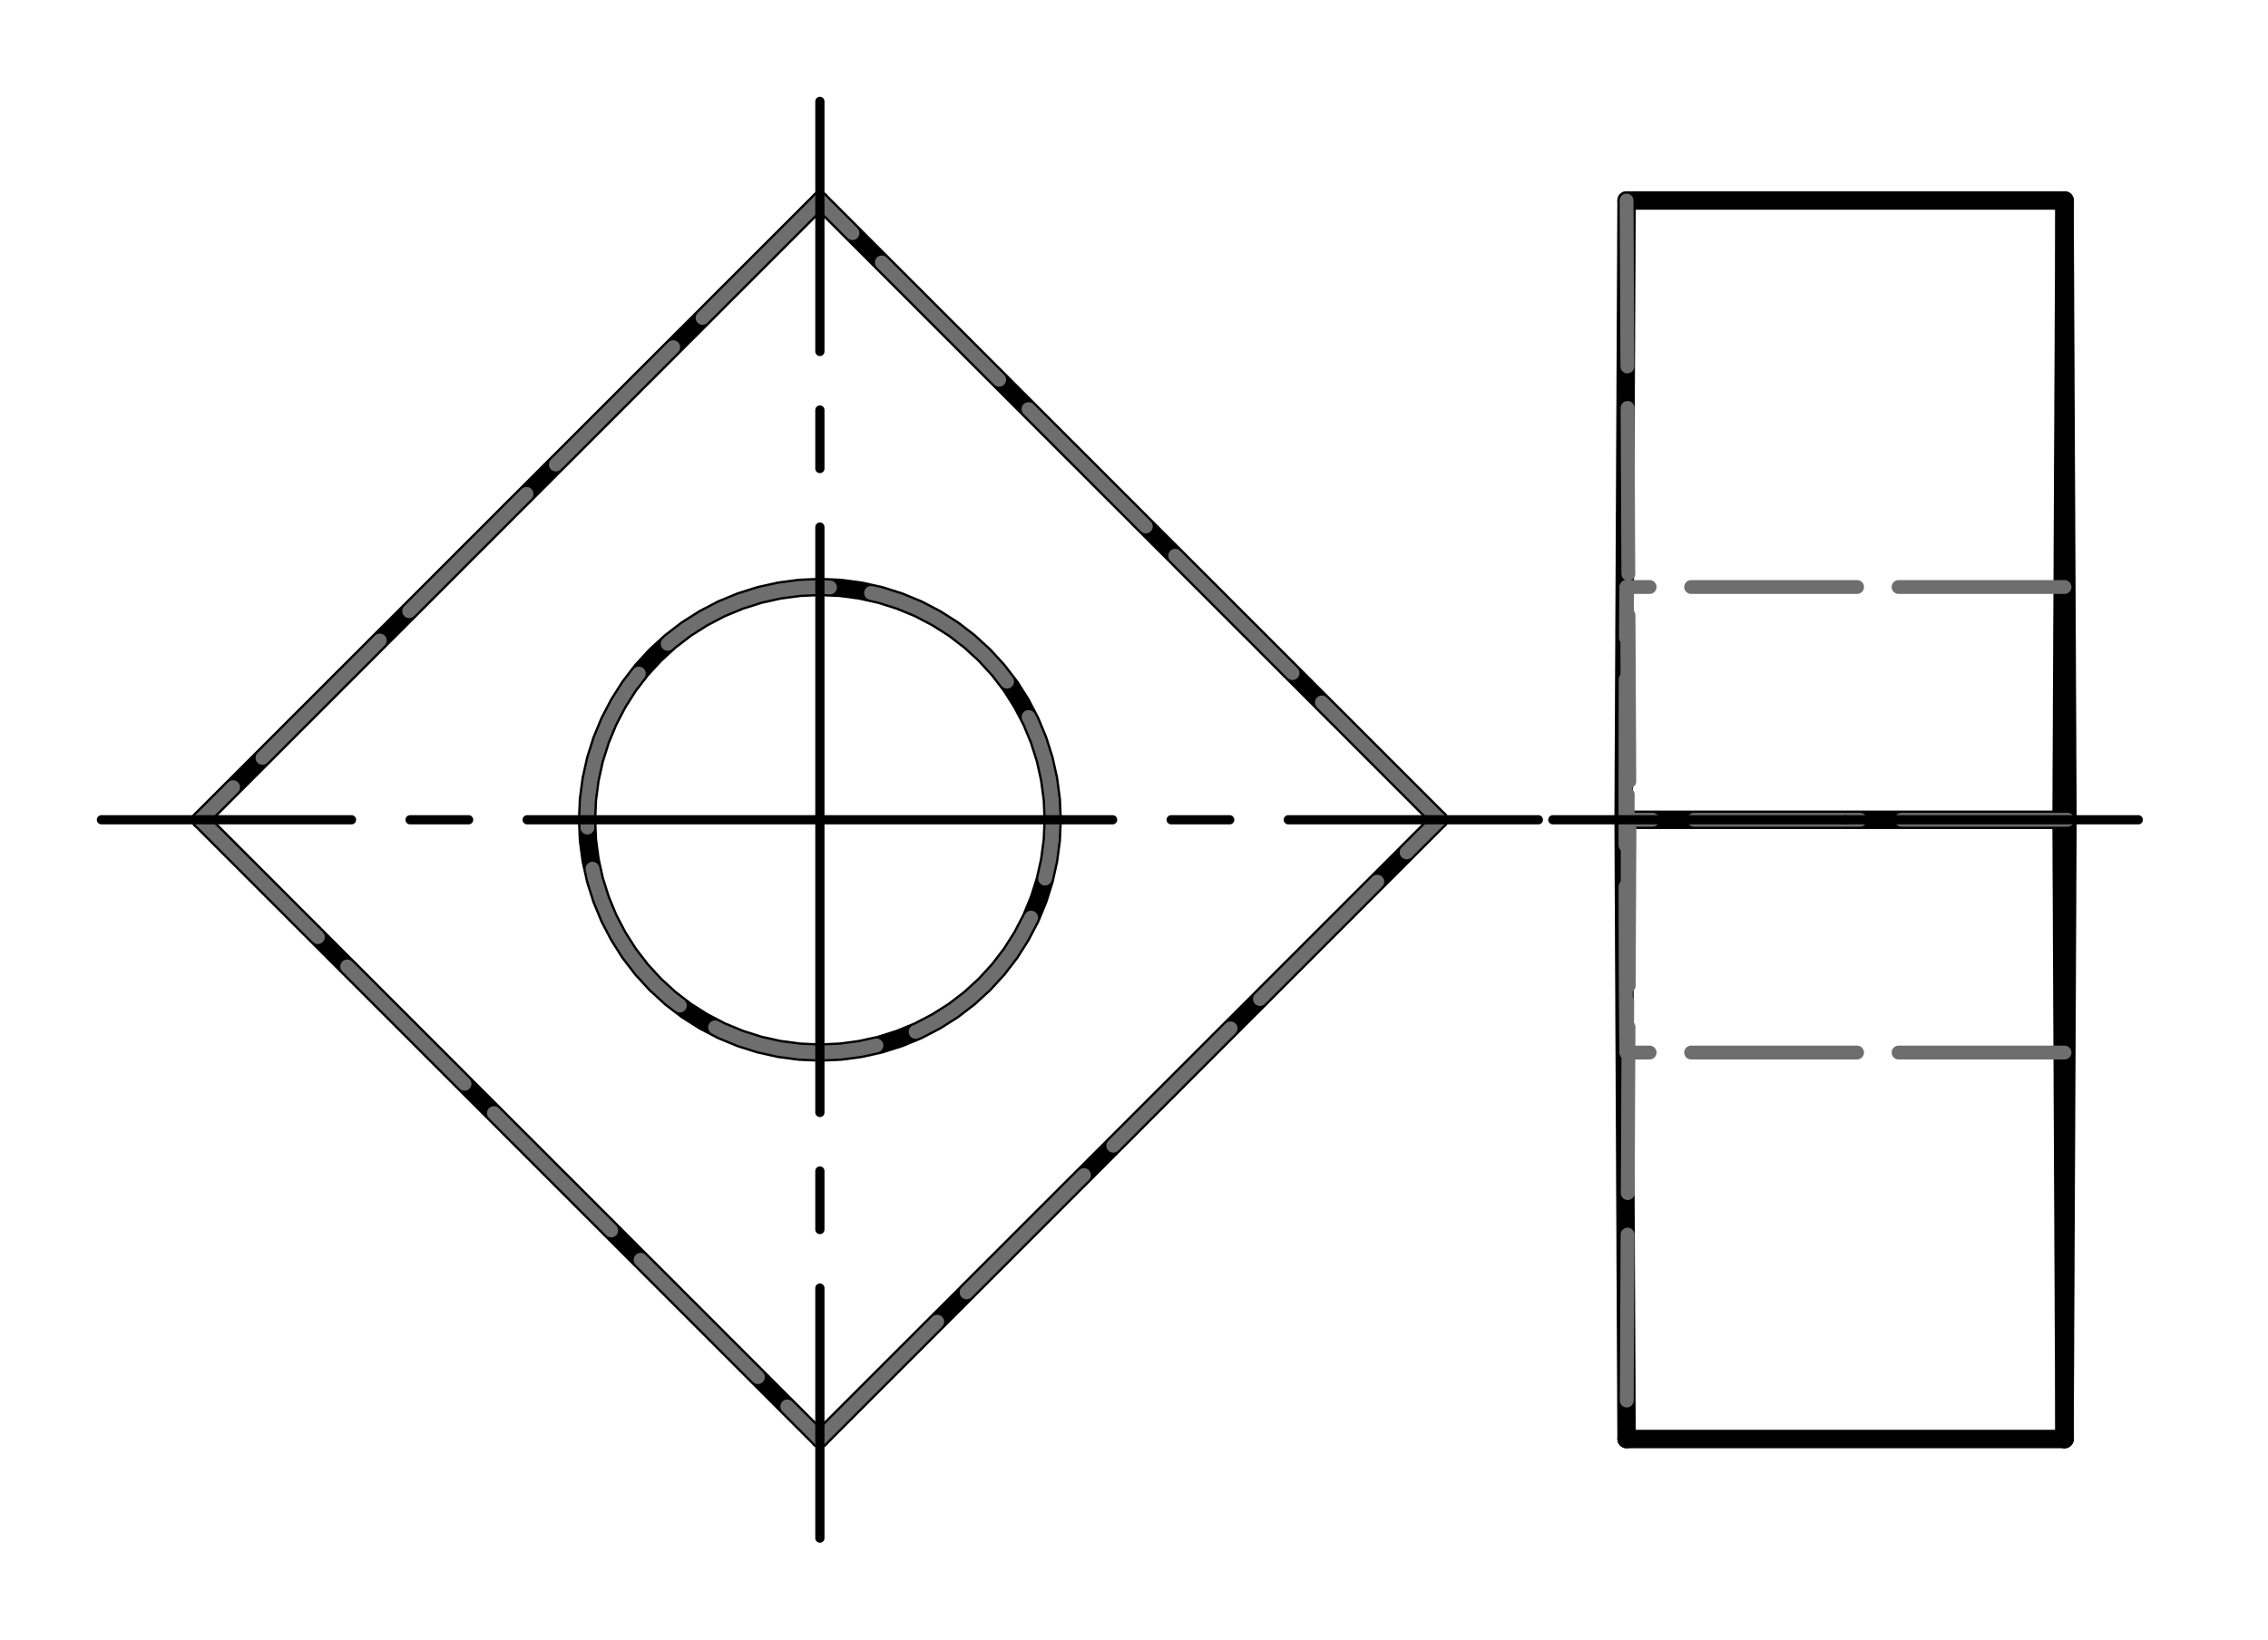
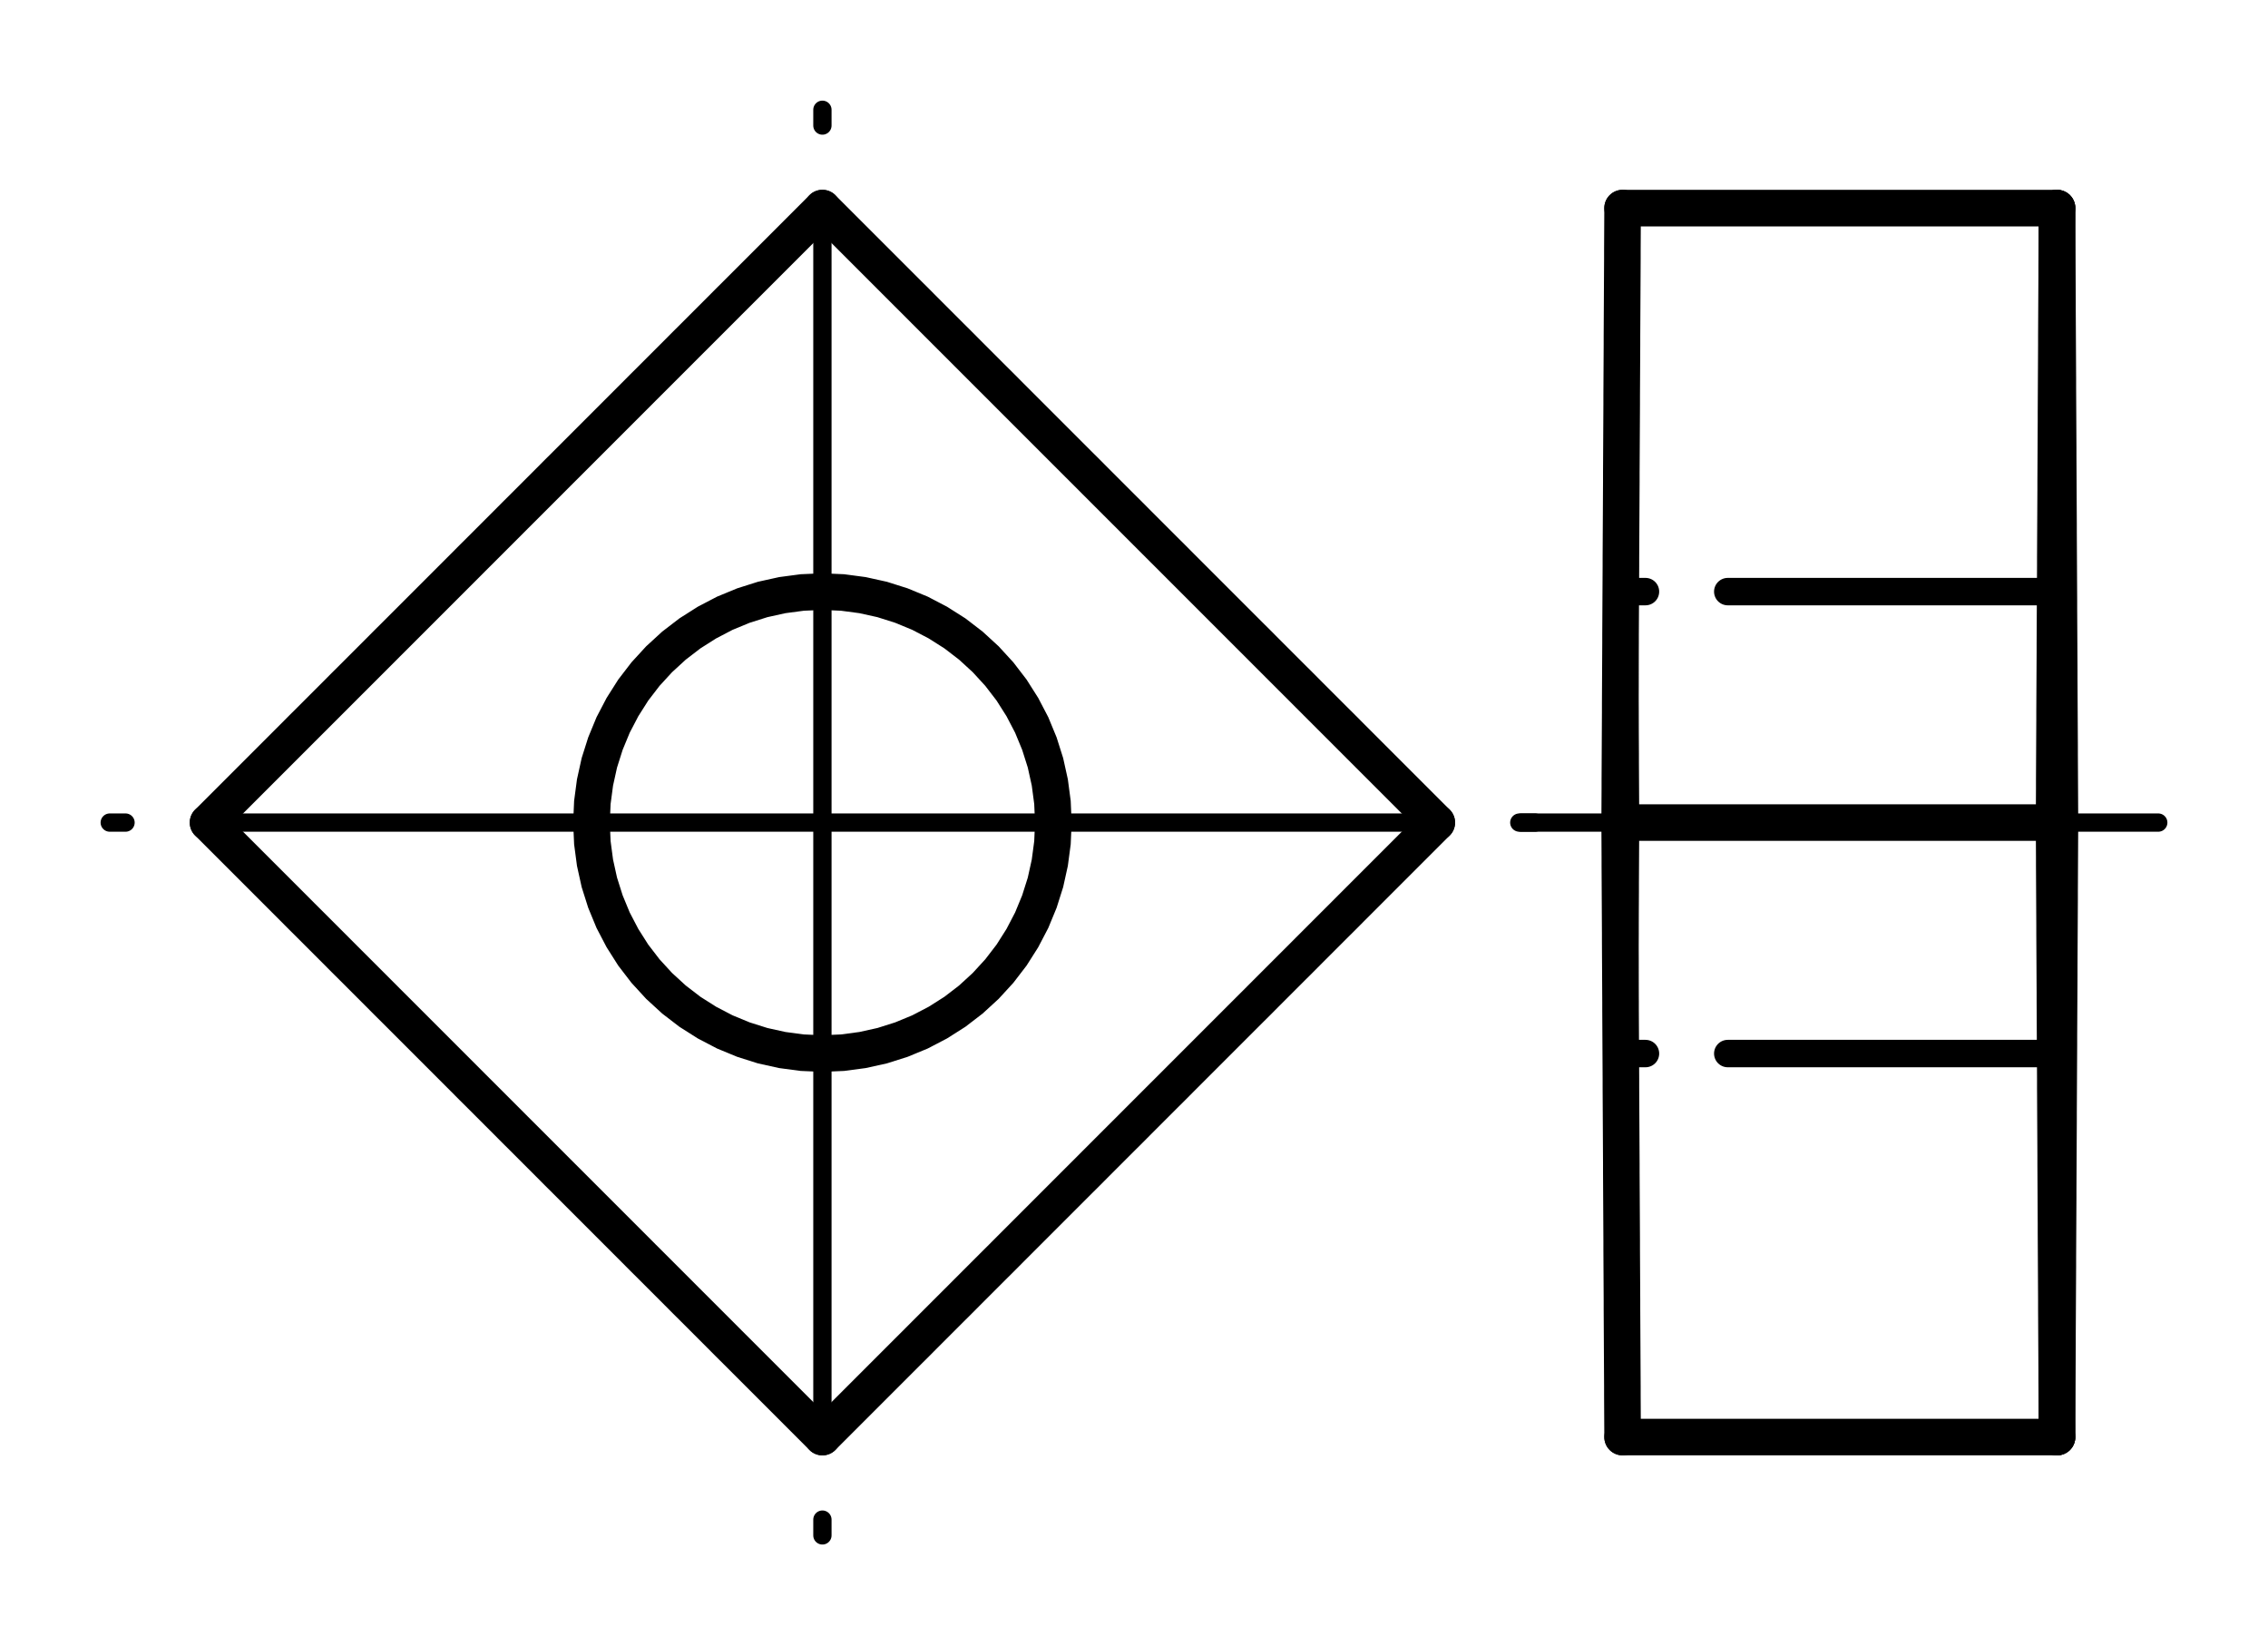
- <svg xmlns="http://www.w3.org/2000/svg" width="49.198mm" height="35.57mm" viewBox="-17.785 -17.785 49.198 35.57" version="1.1">
+ <svg xmlns="http://www.w3.org/2000/svg" width="49.598mm" height="35.97mm" viewBox="-17.985 -17.985 49.598 35.97" version="1.1">
  <g transform="scale(1,-1)" stroke-linecap="round">
-     <g fill="none" stroke="rgb(0,0,0)" stroke-width="0.4" id="Visible">
+     <g fill="none" stroke="rgb(0,0,0)" stroke-width="0.8" id="Visible">
      <path d="M 0.0,13.435 L -0.187,13.248 L -0.373,13.062 L -0.56,12.875 L -0.746,12.689 L -0.933,12.502 L -1.12,12.315 L -1.306,12.129 L -1.493,11.942 L -1.679,11.756 L -1.866,11.569 L -2.053,11.383 L -2.239,11.196 L -2.426,11.009 L -2.612,10.823 L -2.799,10.636 L -2.986,10.45 L -3.172,10.263 L -3.359,10.076 L -3.545,9.89 L -3.732,9.703 L -3.919,9.517 L -4.105,9.33 L -4.292,9.143 L -4.478,8.957 L -4.665,8.77 L -4.851,8.584 L -5.038,8.397 L -5.225,8.21 L -5.411,8.024 L -5.598,7.837 L -5.785,7.651 L -5.971,7.464 L -6.158,7.277 L -6.344,7.091 L -6.531,6.904 L -6.718,6.718 L -6.904,6.531 L -7.091,6.344 L -7.277,6.158 L -7.464,5.971 L -7.651,5.785 L -7.837,5.598 L -8.024,5.411 L -8.21,5.225 L -8.397,5.038 L -8.584,4.851 L -8.77,4.665 L -8.957,4.478 L -9.143,4.292 L -9.33,4.105 L -9.517,3.919 L -9.703,3.732 L -9.89,3.545 L -10.076,3.359 L -10.263,3.172 L -10.45,2.986 L -10.636,2.799 L -10.823,2.612 L -11.009,2.426 L -11.196,2.239 L -11.383,2.053 L -11.569,1.866 L -11.756,1.679 L -11.942,1.493 L -12.129,1.306 L -12.315,1.12 L -12.502,0.933 L -12.689,0.746 L -12.875,0.56 L -13.062,0.373 L -13.248,0.187 L -13.435,-0.0" />
      <path d="M 13.435,0.0 L 13.248,0.187 L 13.062,0.373 L 12.875,0.56 L 12.689,0.746 L 12.502,0.933 L 12.315,1.12 L 12.129,1.306 L 11.942,1.493 L 11.756,1.679 L 11.569,1.866 L 11.383,2.053 L 11.196,2.239 L 11.009,2.426 L 10.823,2.612 L 10.636,2.799 L 10.45,2.986 L 10.263,3.172 L 10.076,3.359 L 9.89,3.545 L 9.703,3.732 L 9.517,3.919 L 9.33,4.105 L 9.143,4.292 L 8.957,4.478 L 8.77,4.665 L 8.584,4.851 L 8.397,5.038 L 8.21,5.225 L 8.024,5.411 L 7.837,5.598 L 7.651,5.785 L 7.464,5.971 L 7.277,6.158 L 7.091,6.344 L 6.904,6.531 L 6.718,6.718 L 6.531,6.904 L 6.344,7.091 L 6.158,7.277 L 5.971,7.464 L 5.785,7.651 L 5.598,7.837 L 5.411,8.024 L 5.225,8.21 L 5.038,8.397 L 4.851,8.584 L 4.665,8.77 L 4.478,8.957 L 4.292,9.143 L 4.105,9.33 L 3.919,9.517 L 3.732,9.703 L 3.545,9.89 L 3.359,10.076 L 3.172,10.263 L 2.986,10.45 L 2.799,10.636 L 2.612,10.823 L 2.426,11.009 L 2.239,11.196 L 2.053,11.383 L 1.866,11.569 L 1.679,11.756 L 1.493,11.942 L 1.306,12.129 L 1.12,12.315 L 0.933,12.502 L 0.746,12.689 L 0.56,12.875 L 0.373,13.062 L 0.187,13.248 L -0.0,13.435" />
      <path d="M -13.435,0.0 L -13.248,-0.187 L -13.062,-0.373 L -12.875,-0.56 L -12.689,-0.746 L -12.502,-0.933 L -12.315,-1.12 L -12.129,-1.306 L -11.942,-1.493 L -11.756,-1.679 L -11.569,-1.866 L -11.383,-2.053 L -11.196,-2.239 L -11.009,-2.426 L -10.823,-2.612 L -10.636,-2.799 L -10.45,-2.986 L -10.263,-3.172 L -10.076,-3.359 L -9.89,-3.545 L -9.703,-3.732 L -9.517,-3.919 L -9.33,-4.105 L -9.143,-4.292 L -8.957,-4.478 L -8.77,-4.665 L -8.584,-4.851 L -8.397,-5.038 L -8.21,-5.225 L -8.024,-5.411 L -7.837,-5.598 L -7.651,-5.785 L -7.464,-5.971 L -7.277,-6.158 L -7.091,-6.344 L -6.904,-6.531 L -6.718,-6.718 L -6.531,-6.904 L -6.344,-7.091 L -6.158,-7.277 L -5.971,-7.464 L -5.785,-7.651 L -5.598,-7.837 L -5.411,-8.024 L -5.225,-8.21 L -5.038,-8.397 L -4.851,-8.584 L -4.665,-8.77 L -4.478,-8.957 L -4.292,-9.143 L -4.105,-9.33 L -3.919,-9.517 L -3.732,-9.703 L -3.545,-9.89 L -3.359,-10.076 L -3.172,-10.263 L -2.986,-10.45 L -2.799,-10.636 L -2.612,-10.823 L -2.426,-11.009 L -2.239,-11.196 L -2.053,-11.383 L -1.866,-11.569 L -1.679,-11.756 L -1.493,-11.942 L -1.306,-12.129 L -1.12,-12.315 L -0.933,-12.502 L -0.746,-12.689 L -0.56,-12.875 L -0.373,-13.062 L -0.187,-13.248 L 0.0,-13.435" />
      <path d="M 0.0,-13.435 L 0.187,-13.248 L 0.373,-13.062 L 0.56,-12.875 L 0.746,-12.689 L 0.933,-12.502 L 1.12,-12.315 L 1.306,-12.129 L 1.493,-11.942 L 1.679,-11.756 L 1.866,-11.569 L 2.053,-11.383 L 2.239,-11.196 L 2.426,-11.009 L 2.612,-10.823 L 2.799,-10.636 L 2.986,-10.45 L 3.172,-10.263 L 3.359,-10.076 L 3.545,-9.89 L 3.732,-9.703 L 3.919,-9.517 L 4.105,-9.33 L 4.292,-9.143 L 4.478,-8.957 L 4.665,-8.77 L 4.851,-8.584 L 5.038,-8.397 L 5.225,-8.21 L 5.411,-8.024 L 5.598,-7.837 L 5.785,-7.651 L 5.971,-7.464 L 6.158,-7.277 L 6.344,-7.091 L 6.531,-6.904 L 6.718,-6.718 L 6.904,-6.531 L 7.091,-6.344 L 7.277,-6.158 L 7.464,-5.971 L 7.651,-5.785 L 7.837,-5.598 L 8.024,-5.411 L 8.21,-5.225 L 8.397,-5.038 L 8.584,-4.851 L 8.77,-4.665 L 8.957,-4.478 L 9.143,-4.292 L 9.33,-4.105 L 9.517,-3.919 L 9.703,-3.732 L 9.89,-3.545 L 10.076,-3.359 L 10.263,-3.172 L 10.45,-2.986 L 10.636,-2.799 L 10.823,-2.612 L 11.009,-2.426 L 11.196,-2.239 L 11.383,-2.053 L 11.569,-1.866 L 11.756,-1.679 L 11.942,-1.493 L 12.129,-1.306 L 12.315,-1.12 L 12.502,-0.933 L 12.689,-0.746 L 12.875,-0.56 L 13.062,-0.373 L 13.248,-0.187 L 13.435,0.0" />
      <path d="M 0.0,5.05 L -0.44,5.031 L -0.877,4.973 L -1.307,4.878 L -1.727,4.745 L -2.134,4.577 L -2.525,4.373 L -2.897,4.137 L -3.246,3.869 L -3.571,3.571 L -3.869,3.246 L -4.137,2.897 L -4.373,2.525 L -4.577,2.134 L -4.745,1.727 L -4.878,1.307 L -4.973,0.877 L -5.031,0.44 L -5.05,-0.0 L -5.031,-0.44 L -4.973,-0.877 L -4.878,-1.307 L -4.745,-1.727 L -4.577,-2.134 L -4.373,-2.525 L -4.137,-2.897 L -3.869,-3.246 L -3.571,-3.571 L -3.246,-3.869 L -2.897,-4.137 L -2.525,-4.373 L -2.134,-4.577 L -1.727,-4.745 L -1.307,-4.878 L -0.877,-4.973 L -0.44,-5.031 L 0.0,-5.05 L 0.44,-5.031 L 0.877,-4.973 L 1.307,-4.878 L 1.727,-4.745 L 2.134,-4.577 L 2.525,-4.373 L 2.897,-4.137 L 3.246,-3.869 L 3.571,-3.571 L 3.869,-3.246 L 4.137,-2.897 L 4.373,-2.525 L 4.577,-2.134 L 4.745,-1.727 L 4.878,-1.307 L 4.973,-0.877 L 5.031,-0.44 L 5.05,0.0 L 5.031,0.44 L 4.973,0.877 L 4.878,1.307 L 4.745,1.727 L 4.577,2.134 L 4.373,2.525 L 4.137,2.897 L 3.869,3.246 L 3.571,3.571 L 3.246,3.869 L 2.897,4.137 L 2.525,4.373 L 2.134,4.577 L 1.727,4.745 L 1.307,4.878 L 0.877,4.973 L 0.44,5.031 L -0.0,5.05" />
      <path d="M 26.999,13.435 L 26.867,13.435 L 26.735,13.435 L 26.603,13.435 L 26.471,13.435 L 26.339,13.435 L 26.207,13.435 L 26.075,13.435 L 25.943,13.435 L 25.811,13.435 L 25.679,13.435 L 25.547,13.435 L 25.415,13.435 L 25.284,13.435 L 25.151,13.435 L 25.02,13.435 L 24.888,13.435 L 24.756,13.435 L 24.624,13.435 L 24.492,13.435 L 24.36,13.435 L 24.228,13.435 L 24.096,13.435 L 23.964,13.435 L 23.832,13.435 L 23.7,13.435 L 23.568,13.435 L 23.436,13.435 L 23.304,13.435 L 23.172,13.435 L 23.04,13.435 L 22.909,13.435 L 22.777,13.435 L 22.645,13.435 L 22.513,13.435 L 22.381,13.435 L 22.249,13.435 L 22.117,13.435 L 21.985,13.435 L 21.853,13.435 L 21.721,13.435 L 21.589,13.435 L 21.457,13.435 L 21.325,13.435 L 21.193,13.435 L 21.061,13.435 L 20.929,13.435 L 20.797,13.435 L 20.666,13.435 L 20.534,13.435 L 20.402,13.435 L 20.27,13.435 L 20.138,13.435 L 20.006,13.435 L 19.874,13.435 L 19.742,13.435 L 19.61,13.435 L 19.478,13.435 L 19.346,13.435 L 19.214,13.435 L 19.082,13.435 L 18.95,13.435 L 18.818,13.435 L 18.686,13.435 L 18.554,13.435 L 18.422,13.435 L 18.291,13.435 L 18.159,13.435 L 18.027,13.435 L 17.895,13.435 L 17.763,13.435 L 17.631,13.435 L 17.499,13.435" />
      <path d="M 26.999,13.435 L 27,13.248 L 27,13.062 L 27.001,12.875 L 27.002,12.689 L 27.003,12.502 L 27.004,12.315 L 27.005,12.129 L 27.006,11.942 L 27.007,11.756 L 27.008,11.569 L 27.009,11.383 L 27.009,11.196 L 27.01,11.009 L 27.011,10.823 L 27.012,10.636 L 27.013,10.45 L 27.014,10.263 L 27.015,10.076 L 27.016,9.89 L 27.017,9.703 L 27.017,9.517 L 27.018,9.33 L 27.019,9.143 L 27.02,8.957 L 27.021,8.77 L 27.022,8.584 L 27.023,8.397 L 27.024,8.21 L 27.024,8.024 L 27.025,7.837 L 27.026,7.651 L 27.027,7.464 L 27.028,7.277 L 27.029,7.091 L 27.03,6.904 L 27.031,6.718 L 27.032,6.531 L 27.032,6.344 L 27.033,6.158 L 27.034,5.971 L 27.035,5.785 L 27.036,5.598 L 27.037,5.411 L 27.038,5.225 L 27.039,5.038 L 27.04,4.851 L 27.04,4.665 L 27.041,4.478 L 27.042,4.292 L 27.043,4.105 L 27.044,3.919 L 27.045,3.732 L 27.046,3.545 L 27.047,3.359 L 27.047,3.172 L 27.048,2.986 L 27.049,2.799 L 27.05,2.612 L 27.051,2.426 L 27.052,2.239 L 27.053,2.053 L 27.054,1.866 L 27.055,1.679 L 27.055,1.493 L 27.056,1.306 L 27.057,1.12 L 27.058,0.933 L 27.059,0.746 L 27.06,0.56 L 27.061,0.373 L 27.062,0.187 L 27.063,0.0" />
      <path d="M 26.935,0.0 L 26.803,0.0 L 26.671,0.0 L 26.539,0.0 L 26.407,0.0 L 26.275,0.0 L 26.143,0.0 L 26.011,0.0 L 25.879,0.0 L 25.747,0.0 L 25.616,0.0 L 25.483,0.0 L 25.352,0.0 L 25.22,0.0 L 25.088,0.0 L 24.956,0.0 L 24.824,0.0 L 24.692,0.0 L 24.56,0.0 L 24.428,0.0 L 24.296,0.0 L 24.164,0.0 L 24.032,0.0 L 23.9,0.0 L 23.768,0.0 L 23.636,0.0 L 23.504,0.0 L 23.372,0.0 L 23.241,0.0 L 23.109,0.0 L 22.977,0.0 L 22.845,0.0 L 22.713,0.0 L 22.581,0.0 L 22.449,0.0 L 22.317,0.0 L 22.185,0.0 L 22.053,0.0 L 21.921,0.0 L 21.789,0.0 L 21.657,0.0 L 21.525,0.0 L 21.393,0.0 L 21.261,0.0 L 21.129,0.0 L 20.997,0.0 L 20.866,0.0 L 20.734,0.0 L 20.602,0.0 L 20.47,0.0 L 20.338,0.0 L 20.206,0.0 L 20.074,0.0 L 19.942,0.0 L 19.81,0.0 L 19.678,0.0 L 19.546,0.0 L 19.414,0.0 L 19.282,0.0 L 19.15,0.0 L 19.018,0.0 L 18.886,0.0 L 18.755,0.0 L 18.622,0.0 L 18.491,0.0 L 18.359,0.0 L 18.227,0.0 L 18.095,0.0 L 17.963,0.0 L 17.831,0.0 L 17.699,0.0 L 17.567,0.0 L 17.435,0.0" />
      <path d="M 26.935,0.0 L 26.936,0.187 L 26.937,0.373 L 26.938,0.56 L 26.939,0.746 L 26.939,0.933 L 26.94,1.12 L 26.941,1.306 L 26.942,1.493 L 26.943,1.679 L 26.944,1.866 L 26.945,2.053 L 26.946,2.239 L 26.946,2.426 L 26.947,2.612 L 26.948,2.799 L 26.949,2.986 L 26.95,3.172 L 26.951,3.359 L 26.952,3.545 L 26.953,3.732 L 26.953,3.919 L 26.954,4.105 L 26.955,4.292 L 26.956,4.478 L 26.957,4.665 L 26.958,4.851 L 26.959,5.038 L 26.96,5.225 L 26.961,5.411 L 26.962,5.598 L 26.962,5.785 L 26.963,5.971 L 26.964,6.158 L 26.965,6.344 L 26.966,6.531 L 26.967,6.718 L 26.968,6.904 L 26.969,7.091 L 26.97,7.277 L 26.97,7.464 L 26.971,7.651 L 26.972,7.837 L 26.973,8.024 L 26.974,8.21 L 26.975,8.397 L 26.976,8.584 L 26.977,8.77 L 26.977,8.957 L 26.978,9.143 L 26.979,9.33 L 26.98,9.517 L 26.981,9.703 L 26.982,9.89 L 26.983,10.076 L 26.984,10.263 L 26.985,10.45 L 26.985,10.636 L 26.986,10.823 L 26.987,11.009 L 26.988,11.196 L 26.989,11.383 L 26.99,11.569 L 26.991,11.756 L 26.992,11.942 L 26.992,12.129 L 26.993,12.315 L 26.994,12.502 L 26.995,12.689 L 26.996,12.875 L 26.997,13.062 L 26.998,13.248 L 26.999,13.435" />
      <path d="M 17.435,0.0 L 17.436,0.187 L 17.437,0.373 L 17.438,0.56 L 17.439,0.746 L 17.439,0.933 L 17.44,1.12 L 17.441,1.306 L 17.442,1.493 L 17.443,1.679 L 17.444,1.866 L 17.445,2.053 L 17.446,2.239 L 17.447,2.426 L 17.447,2.612 L 17.448,2.799 L 17.449,2.986 L 17.45,3.172 L 17.451,3.359 L 17.452,3.545 L 17.453,3.732 L 17.454,3.919 L 17.454,4.105 L 17.455,4.292 L 17.456,4.478 L 17.457,4.665 L 17.458,4.851 L 17.459,5.038 L 17.46,5.225 L 17.461,5.411 L 17.462,5.598 L 17.462,5.785 L 17.463,5.971 L 17.464,6.158 L 17.465,6.344 L 17.466,6.531 L 17.467,6.718 L 17.468,6.904 L 17.469,7.091 L 17.47,7.277 L 17.471,7.464 L 17.471,7.651 L 17.472,7.837 L 17.473,8.024 L 17.474,8.21 L 17.475,8.397 L 17.476,8.584 L 17.477,8.77 L 17.478,8.957 L 17.479,9.143 L 17.479,9.33 L 17.48,9.517 L 17.481,9.703 L 17.482,9.89 L 17.483,10.076 L 17.484,10.263 L 17.485,10.45 L 17.485,10.636 L 17.486,10.823 L 17.487,11.009 L 17.488,11.196 L 17.489,11.383 L 17.49,11.569 L 17.491,11.756 L 17.492,11.942 L 17.493,12.129 L 17.494,12.315 L 17.494,12.502 L 17.495,12.689 L 17.496,12.875 L 17.497,13.062 L 17.498,13.248 L 17.499,13.435" />
      <path d="M 26.999,-13.435 L 26.867,-13.435 L 26.735,-13.435 L 26.603,-13.435 L 26.471,-13.435 L 26.339,-13.435 L 26.207,-13.435 L 26.075,-13.435 L 25.943,-13.435 L 25.811,-13.435 L 25.679,-13.435 L 25.547,-13.435 L 25.415,-13.435 L 25.284,-13.435 L 25.151,-13.435 L 25.02,-13.435 L 24.888,-13.435 L 24.756,-13.435 L 24.624,-13.435 L 24.492,-13.435 L 24.36,-13.435 L 24.228,-13.435 L 24.096,-13.435 L 23.964,-13.435 L 23.832,-13.435 L 23.7,-13.435 L 23.568,-13.435 L 23.436,-13.435 L 23.304,-13.435 L 23.172,-13.435 L 23.04,-13.435 L 22.909,-13.435 L 22.777,-13.435 L 22.645,-13.435 L 22.513,-13.435 L 22.381,-13.435 L 22.249,-13.435 L 22.117,-13.435 L 21.985,-13.435 L 21.853,-13.435 L 21.721,-13.435 L 21.589,-13.435 L 21.457,-13.435 L 21.325,-13.435 L 21.193,-13.435 L 21.061,-13.435 L 20.929,-13.435 L 20.797,-13.435 L 20.666,-13.435 L 20.534,-13.435 L 20.402,-13.435 L 20.27,-13.435 L 20.138,-13.435 L 20.006,-13.435 L 19.874,-13.435 L 19.742,-13.435 L 19.61,-13.435 L 19.478,-13.435 L 19.346,-13.435 L 19.214,-13.435 L 19.082,-13.435 L 18.95,-13.435 L 18.818,-13.435 L 18.686,-13.435 L 18.554,-13.435 L 18.422,-13.435 L 18.291,-13.435 L 18.159,-13.435 L 18.027,-13.435 L 17.895,-13.435 L 17.763,-13.435 L 17.631,-13.435 L 17.499,-13.435" />
      <path d="M 27.063,0.0 L 27.062,-0.187 L 27.061,-0.373 L 27.06,-0.56 L 27.059,-0.746 L 27.058,-0.933 L 27.057,-1.12 L 27.056,-1.306 L 27.055,-1.493 L 27.055,-1.679 L 27.054,-1.866 L 27.053,-2.053 L 27.052,-2.239 L 27.051,-2.426 L 27.05,-2.612 L 27.049,-2.799 L 27.048,-2.986 L 27.047,-3.172 L 27.047,-3.359 L 27.046,-3.545 L 27.045,-3.732 L 27.044,-3.919 L 27.043,-4.105 L 27.042,-4.292 L 27.041,-4.478 L 27.04,-4.665 L 27.04,-4.851 L 27.039,-5.038 L 27.038,-5.225 L 27.037,-5.411 L 27.036,-5.598 L 27.035,-5.785 L 27.034,-5.971 L 27.033,-6.158 L 27.032,-6.344 L 27.032,-6.531 L 27.031,-6.718 L 27.03,-6.904 L 27.029,-7.091 L 27.028,-7.277 L 27.027,-7.464 L 27.026,-7.651 L 27.025,-7.837 L 27.024,-8.024 L 27.024,-8.21 L 27.023,-8.397 L 27.022,-8.584 L 27.021,-8.77 L 27.02,-8.957 L 27.019,-9.143 L 27.018,-9.33 L 27.017,-9.517 L 27.017,-9.703 L 27.016,-9.89 L 27.015,-10.076 L 27.014,-10.263 L 27.013,-10.45 L 27.012,-10.636 L 27.011,-10.823 L 27.01,-11.009 L 27.009,-11.196 L 27.009,-11.383 L 27.008,-11.569 L 27.007,-11.756 L 27.006,-11.942 L 27.005,-12.129 L 27.004,-12.315 L 27.003,-12.502 L 27.002,-12.689 L 27.001,-12.875 L 27,-13.062 L 27,-13.248 L 26.999,-13.435" />
      <path d="M 26.999,-13.435 L 26.998,-13.248 L 26.997,-13.062 L 26.996,-12.875 L 26.995,-12.689 L 26.994,-12.502 L 26.993,-12.315 L 26.992,-12.129 L 26.992,-11.942 L 26.991,-11.756 L 26.99,-11.569 L 26.989,-11.383 L 26.988,-11.196 L 26.987,-11.009 L 26.986,-10.823 L 26.985,-10.636 L 26.985,-10.45 L 26.984,-10.263 L 26.983,-10.076 L 26.982,-9.89 L 26.981,-9.703 L 26.98,-9.517 L 26.979,-9.33 L 26.978,-9.143 L 26.977,-8.957 L 26.977,-8.77 L 26.976,-8.584 L 26.975,-8.397 L 26.974,-8.21 L 26.973,-8.024 L 26.972,-7.837 L 26.971,-7.651 L 26.97,-7.464 L 26.97,-7.277 L 26.969,-7.091 L 26.968,-6.904 L 26.967,-6.718 L 26.966,-6.531 L 26.965,-6.344 L 26.964,-6.158 L 26.963,-5.971 L 26.962,-5.785 L 26.962,-5.598 L 26.961,-5.411 L 26.96,-5.225 L 26.959,-5.038 L 26.958,-4.851 L 26.957,-4.665 L 26.956,-4.478 L 26.955,-4.292 L 26.954,-4.105 L 26.953,-3.919 L 26.953,-3.732 L 26.952,-3.545 L 26.951,-3.359 L 26.95,-3.172 L 26.949,-2.986 L 26.948,-2.799 L 26.947,-2.612 L 26.946,-2.426 L 26.946,-2.239 L 26.945,-2.053 L 26.944,-1.866 L 26.943,-1.679 L 26.942,-1.493 L 26.941,-1.306 L 26.94,-1.12 L 26.939,-0.933 L 26.939,-0.746 L 26.938,-0.56 L 26.937,-0.373 L 26.936,-0.187 L 26.935,-0.0" />
      <path d="M 26.999,5.05 L 27.004,4.91 L 27.007,4.77 L 27.008,4.63 L 27.01,4.489 L 27.011,4.349 L 27.012,4.209 L 27.013,4.068 L 27.014,3.928 L 27.015,3.788 L 27.015,3.647 L 27.016,3.507 L 27.017,3.367 L 27.017,3.227 L 27.018,3.086 L 27.018,2.946 L 27.019,2.806 L 27.019,2.666 L 27.02,2.525 L 27.02,2.385 L 27.02,2.245 L 27.02,2.104 L 27.021,1.964 L 27.021,1.824 L 27.021,1.683 L 27.022,1.543 L 27.022,1.403 L 27.022,1.263 L 27.022,1.122 L 27.022,0.982 L 27.022,0.842 L 27.023,0.702 L 27.023,0.561 L 27.023,0.421 L 27.023,0.281 L 27.023,0.14 L 27.023,0.0 L 27.023,-0.14 L 27.023,-0.281 L 27.023,-0.421 L 27.023,-0.561 L 27.023,-0.701 L 27.022,-0.842 L 27.022,-0.982 L 27.022,-1.122 L 27.022,-1.262 L 27.022,-1.403 L 27.022,-1.543 L 27.021,-1.683 L 27.021,-1.824 L 27.021,-1.964 L 27.02,-2.104 L 27.02,-2.244 L 27.02,-2.385 L 27.02,-2.525 L 27.019,-2.665 L 27.019,-2.806 L 27.018,-2.946 L 27.018,-3.086 L 27.017,-3.227 L 27.017,-3.367 L 27.016,-3.507 L 27.015,-3.647 L 27.015,-3.788 L 27.014,-3.928 L 27.013,-4.068 L 27.012,-4.208 L 27.011,-4.349 L 27.01,-4.489 L 27.008,-4.629 L 27.007,-4.77 L 27.004,-4.91 L 26.999,-5.05" />
      <path d="M 26.999,-5.05 L 26.993,-4.91 L 26.991,-4.77 L 26.989,-4.63 L 26.988,-4.489 L 26.986,-4.349 L 26.985,-4.209 L 26.985,-4.068 L 26.984,-3.928 L 26.983,-3.788 L 26.982,-3.647 L 26.982,-3.507 L 26.981,-3.367 L 26.98,-3.227 L 26.98,-3.086 L 26.979,-2.946 L 26.979,-2.806 L 26.978,-2.666 L 26.978,-2.525 L 26.978,-2.385 L 26.977,-2.245 L 26.977,-2.104 L 26.977,-1.964 L 26.976,-1.824 L 26.976,-1.683 L 26.976,-1.543 L 26.976,-1.403 L 26.976,-1.263 L 26.975,-1.122 L 26.975,-0.982 L 26.975,-0.842 L 26.975,-0.702 L 26.975,-0.561 L 26.975,-0.421 L 26.975,-0.281 L 26.975,-0.14 L 26.975,0.0 L 26.975,0.14 L 26.975,0.281 L 26.975,0.421 L 26.975,0.561 L 26.975,0.701 L 26.975,0.842 L 26.975,0.982 L 26.975,1.122 L 26.976,1.262 L 26.976,1.403 L 26.976,1.543 L 26.976,1.683 L 26.976,1.824 L 26.977,1.964 L 26.977,2.104 L 26.977,2.244 L 26.978,2.385 L 26.978,2.525 L 26.978,2.665 L 26.979,2.806 L 26.979,2.946 L 26.98,3.086 L 26.98,3.227 L 26.981,3.367 L 26.982,3.507 L 26.982,3.647 L 26.983,3.788 L 26.984,3.928 L 26.985,4.068 L 26.985,4.208 L 26.986,4.349 L 26.988,4.489 L 26.989,4.629 L 26.991,4.77 L 26.993,4.91 L 26.999,5.05" />
      <path d="M 17.499,-13.435 L 17.498,-13.248 L 17.497,-13.062 L 17.496,-12.875 L 17.495,-12.689 L 17.494,-12.502 L 17.494,-12.315 L 17.493,-12.129 L 17.492,-11.942 L 17.491,-11.756 L 17.49,-11.569 L 17.489,-11.383 L 17.488,-11.196 L 17.487,-11.009 L 17.486,-10.823 L 17.485,-10.636 L 17.485,-10.45 L 17.484,-10.263 L 17.483,-10.076 L 17.482,-9.89 L 17.481,-9.703 L 17.48,-9.517 L 17.479,-9.33 L 17.479,-9.143 L 17.478,-8.957 L 17.477,-8.77 L 17.476,-8.584 L 17.475,-8.397 L 17.474,-8.21 L 17.473,-8.024 L 17.472,-7.837 L 17.471,-7.651 L 17.471,-7.464 L 17.47,-7.277 L 17.469,-7.091 L 17.468,-6.904 L 17.467,-6.718 L 17.466,-6.531 L 17.465,-6.344 L 17.464,-6.158 L 17.463,-5.971 L 17.462,-5.785 L 17.462,-5.598 L 17.461,-5.411 L 17.46,-5.225 L 17.459,-5.038 L 17.458,-4.851 L 17.457,-4.665 L 17.456,-4.478 L 17.455,-4.292 L 17.454,-4.105 L 17.454,-3.919 L 17.453,-3.732 L 17.452,-3.545 L 17.451,-3.359 L 17.45,-3.172 L 17.449,-2.986 L 17.448,-2.799 L 17.447,-2.612 L 17.447,-2.426 L 17.446,-2.239 L 17.445,-2.053 L 17.444,-1.866 L 17.443,-1.679 L 17.442,-1.493 L 17.441,-1.306 L 17.44,-1.12 L 17.439,-0.933 L 17.439,-0.746 L 17.438,-0.56 L 17.437,-0.373 L 17.436,-0.187 L 17.435,-0.0" />
    </g>
-     <g fill="none" stroke="rgb(110,110,110)" stroke-width="0.3" id="Hidden" stroke-dasharray="3.6 0.9">
+     <g fill="none" stroke="rgb(0,0,0)" stroke-width="0.6" id="Hidden" stroke-dasharray="7.2 1.8">
      <path d="M 0.0,13.435 L -0.187,13.248 L -0.373,13.062 L -0.56,12.875 L -0.746,12.689 L -0.933,12.502 L -1.12,12.315 L -1.306,12.129 L -1.493,11.942 L -1.679,11.756 L -1.866,11.569 L -2.053,11.383 L -2.239,11.196 L -2.426,11.009 L -2.612,10.823 L -2.799,10.636 L -2.986,10.45 L -3.172,10.263 L -3.359,10.076 L -3.545,9.89 L -3.732,9.703 L -3.919,9.517 L -4.105,9.33 L -4.292,9.143 L -4.478,8.957 L -4.665,8.77 L -4.851,8.584 L -5.038,8.397 L -5.225,8.21 L -5.411,8.024 L -5.598,7.837 L -5.785,7.651 L -5.971,7.464 L -6.158,7.277 L -6.344,7.091 L -6.531,6.904 L -6.718,6.718 L -6.904,6.531 L -7.091,6.344 L -7.277,6.158 L -7.464,5.971 L -7.651,5.785 L -7.837,5.598 L -8.024,5.411 L -8.21,5.225 L -8.397,5.038 L -8.584,4.851 L -8.77,4.665 L -8.957,4.478 L -9.143,4.292 L -9.33,4.105 L -9.517,3.919 L -9.703,3.732 L -9.89,3.545 L -10.076,3.359 L -10.263,3.172 L -10.45,2.986 L -10.636,2.799 L -10.823,2.612 L -11.009,2.426 L -11.196,2.239 L -11.383,2.053 L -11.569,1.866 L -11.756,1.679 L -11.942,1.493 L -12.129,1.306 L -12.315,1.12 L -12.502,0.933 L -12.689,0.746 L -12.875,0.56 L -13.062,0.373 L -13.248,0.187 L -13.435,-0.0" />
      <path d="M 13.435,0.0 L 13.248,0.187 L 13.062,0.373 L 12.875,0.56 L 12.689,0.746 L 12.502,0.933 L 12.315,1.12 L 12.129,1.306 L 11.942,1.493 L 11.756,1.679 L 11.569,1.866 L 11.383,2.053 L 11.196,2.239 L 11.009,2.426 L 10.823,2.612 L 10.636,2.799 L 10.45,2.986 L 10.263,3.172 L 10.076,3.359 L 9.89,3.545 L 9.703,3.732 L 9.517,3.919 L 9.33,4.105 L 9.143,4.292 L 8.957,4.478 L 8.77,4.665 L 8.584,4.851 L 8.397,5.038 L 8.21,5.225 L 8.024,5.411 L 7.837,5.598 L 7.651,5.785 L 7.464,5.971 L 7.277,6.158 L 7.091,6.344 L 6.904,6.531 L 6.718,6.718 L 6.531,6.904 L 6.344,7.091 L 6.158,7.277 L 5.971,7.464 L 5.785,7.651 L 5.598,7.837 L 5.411,8.024 L 5.225,8.21 L 5.038,8.397 L 4.851,8.584 L 4.665,8.77 L 4.478,8.957 L 4.292,9.143 L 4.105,9.33 L 3.919,9.517 L 3.732,9.703 L 3.545,9.89 L 3.359,10.076 L 3.172,10.263 L 2.986,10.45 L 2.799,10.636 L 2.612,10.823 L 2.426,11.009 L 2.239,11.196 L 2.053,11.383 L 1.866,11.569 L 1.679,11.756 L 1.493,11.942 L 1.306,12.129 L 1.12,12.315 L 0.933,12.502 L 0.746,12.689 L 0.56,12.875 L 0.373,13.062 L 0.187,13.248 L -0.0,13.435" />
      <path d="M -13.435,0.0 L -13.248,-0.187 L -13.062,-0.373 L -12.875,-0.56 L -12.689,-0.746 L -12.502,-0.933 L -12.315,-1.12 L -12.129,-1.306 L -11.942,-1.493 L -11.756,-1.679 L -11.569,-1.866 L -11.383,-2.053 L -11.196,-2.239 L -11.009,-2.426 L -10.823,-2.612 L -10.636,-2.799 L -10.45,-2.986 L -10.263,-3.172 L -10.076,-3.359 L -9.89,-3.545 L -9.703,-3.732 L -9.517,-3.919 L -9.33,-4.105 L -9.143,-4.292 L -8.957,-4.478 L -8.77,-4.665 L -8.584,-4.851 L -8.397,-5.038 L -8.21,-5.225 L -8.024,-5.411 L -7.837,-5.598 L -7.651,-5.785 L -7.464,-5.971 L -7.277,-6.158 L -7.091,-6.344 L -6.904,-6.531 L -6.718,-6.718 L -6.531,-6.904 L -6.344,-7.091 L -6.158,-7.277 L -5.971,-7.464 L -5.785,-7.651 L -5.598,-7.837 L -5.411,-8.024 L -5.225,-8.21 L -5.038,-8.397 L -4.851,-8.584 L -4.665,-8.77 L -4.478,-8.957 L -4.292,-9.143 L -4.105,-9.33 L -3.919,-9.517 L -3.732,-9.703 L -3.545,-9.89 L -3.359,-10.076 L -3.172,-10.263 L -2.986,-10.45 L -2.799,-10.636 L -2.612,-10.823 L -2.426,-11.009 L -2.239,-11.196 L -2.053,-11.383 L -1.866,-11.569 L -1.679,-11.756 L -1.493,-11.942 L -1.306,-12.129 L -1.12,-12.315 L -0.933,-12.502 L -0.746,-12.689 L -0.56,-12.875 L -0.373,-13.062 L -0.187,-13.248 L 0.0,-13.435" />
      <path d="M 0.0,-13.435 L 0.187,-13.248 L 0.373,-13.062 L 0.56,-12.875 L 0.746,-12.689 L 0.933,-12.502 L 1.12,-12.315 L 1.306,-12.129 L 1.493,-11.942 L 1.679,-11.756 L 1.866,-11.569 L 2.053,-11.383 L 2.239,-11.196 L 2.426,-11.009 L 2.612,-10.823 L 2.799,-10.636 L 2.986,-10.45 L 3.172,-10.263 L 3.359,-10.076 L 3.545,-9.89 L 3.732,-9.703 L 3.919,-9.517 L 4.105,-9.33 L 4.292,-9.143 L 4.478,-8.957 L 4.665,-8.77 L 4.851,-8.584 L 5.038,-8.397 L 5.225,-8.21 L 5.411,-8.024 L 5.598,-7.837 L 5.785,-7.651 L 5.971,-7.464 L 6.158,-7.277 L 6.344,-7.091 L 6.531,-6.904 L 6.718,-6.718 L 6.904,-6.531 L 7.091,-6.344 L 7.277,-6.158 L 7.464,-5.971 L 7.651,-5.785 L 7.837,-5.598 L 8.024,-5.411 L 8.21,-5.225 L 8.397,-5.038 L 8.584,-4.851 L 8.77,-4.665 L 8.957,-4.478 L 9.143,-4.292 L 9.33,-4.105 L 9.517,-3.919 L 9.703,-3.732 L 9.89,-3.545 L 10.076,-3.359 L 10.263,-3.172 L 10.45,-2.986 L 10.636,-2.799 L 10.823,-2.612 L 11.009,-2.426 L 11.196,-2.239 L 11.383,-2.053 L 11.569,-1.866 L 11.756,-1.679 L 11.942,-1.493 L 12.129,-1.306 L 12.315,-1.12 L 12.502,-0.933 L 12.689,-0.746 L 12.875,-0.56 L 13.062,-0.373 L 13.248,-0.187 L 13.435,0.0" />
      <path d="M 0.0,5.05 L -0.44,5.031 L -0.877,4.973 L -1.307,4.878 L -1.727,4.745 L -2.134,4.577 L -2.525,4.373 L -2.897,4.137 L -3.246,3.869 L -3.571,3.571 L -3.869,3.246 L -4.137,2.897 L -4.373,2.525 L -4.577,2.134 L -4.745,1.727 L -4.878,1.307 L -4.973,0.877 L -5.031,0.44 L -5.05,-0.0 L -5.031,-0.44 L -4.973,-0.877 L -4.878,-1.307 L -4.745,-1.727 L -4.577,-2.134 L -4.373,-2.525 L -4.137,-2.897 L -3.869,-3.246 L -3.571,-3.571 L -3.246,-3.869 L -2.897,-4.137 L -2.525,-4.373 L -2.134,-4.577 L -1.727,-4.745 L -1.307,-4.878 L -0.877,-4.973 L -0.44,-5.031 L 0.0,-5.05 L 0.44,-5.031 L 0.877,-4.973 L 1.307,-4.878 L 1.727,-4.745 L 2.134,-4.577 L 2.525,-4.373 L 2.897,-4.137 L 3.246,-3.869 L 3.571,-3.571 L 3.869,-3.246 L 4.137,-2.897 L 4.373,-2.525 L 4.577,-2.134 L 4.745,-1.727 L 4.878,-1.307 L 4.973,-0.877 L 5.031,-0.44 L 5.05,0.0 L 5.031,0.44 L 4.973,0.877 L 4.878,1.307 L 4.745,1.727 L 4.577,2.134 L 4.373,2.525 L 4.137,2.897 L 3.869,3.246 L 3.571,3.571 L 3.246,3.869 L 2.897,4.137 L 2.525,4.373 L 2.134,4.577 L 1.727,4.745 L 1.307,4.878 L 0.877,4.973 L 0.44,5.031 L -0.0,5.05" />
      <path d="M 27.063,0.0 L 26.931,0.0 L 26.799,0.0 L 26.667,0.0 L 26.535,0.0 L 26.403,0.0 L 26.271,0.0 L 26.139,0.0 L 26.007,0.0 L 25.875,0.0 L 25.743,0.0 L 25.611,0.0 L 25.479,0.0 L 25.347,0.0 L 25.215,0.0 L 25.083,0.0 L 24.951,0.0 L 24.82,0.0 L 24.688,0.0 L 24.556,0.0 L 24.424,0.0 L 24.292,0.0 L 24.16,0.0 L 24.028,0.0 L 23.896,0.0 L 23.764,0.0 L 23.632,0.0 L 23.5,0.0 L 23.368,0.0 L 23.236,0.0 L 23.104,0.0 L 22.972,0.0 L 22.84,0.0 L 22.708,0.0 L 22.576,0.0 L 22.445,0.0 L 22.313,0.0 L 22.181,0.0 L 22.049,0.0 L 21.917,0.0 L 21.785,0.0 L 21.653,0.0 L 21.521,0.0 L 21.389,0.0 L 21.257,0.0 L 21.125,0.0 L 20.993,0.0 L 20.861,0.0 L 20.729,0.0 L 20.597,0.0 L 20.465,0.0 L 20.334,0.0 L 20.201,0.0 L 20.07,0.0 L 19.938,0.0 L 19.806,0.0 L 19.674,0.0 L 19.542,0.0 L 19.41,0.0 L 19.278,0.0 L 19.146,0.0 L 19.014,0.0 L 18.882,0.0 L 18.75,0.0 L 18.618,0.0 L 18.486,0.0 L 18.354,0.0 L 18.222,0.0 L 18.09,0.0 L 17.959,0.0 L 17.826,0.0 L 17.695,0.0 L 17.563,0.0" />
      <path d="M 17.499,13.435 L 17.5,13.248 L 17.501,13.062 L 17.502,12.875 L 17.502,12.689 L 17.503,12.502 L 17.504,12.315 L 17.505,12.129 L 17.506,11.942 L 17.507,11.756 L 17.508,11.569 L 17.509,11.383 L 17.509,11.196 L 17.51,11.009 L 17.511,10.823 L 17.512,10.636 L 17.513,10.45 L 17.514,10.263 L 17.515,10.076 L 17.516,9.89 L 17.517,9.703 L 17.517,9.517 L 17.518,9.33 L 17.519,9.143 L 17.52,8.957 L 17.521,8.77 L 17.522,8.584 L 17.523,8.397 L 17.524,8.21 L 17.524,8.024 L 17.525,7.837 L 17.526,7.651 L 17.527,7.464 L 17.528,7.277 L 17.529,7.091 L 17.53,6.904 L 17.531,6.718 L 17.532,6.531 L 17.532,6.344 L 17.533,6.158 L 17.534,5.971 L 17.535,5.785 L 17.536,5.598 L 17.537,5.411 L 17.538,5.225 L 17.539,5.038 L 17.54,4.851 L 17.541,4.665 L 17.541,4.478 L 17.542,4.292 L 17.543,4.105 L 17.544,3.919 L 17.545,3.732 L 17.546,3.545 L 17.547,3.359 L 17.548,3.172 L 17.549,2.986 L 17.549,2.799 L 17.55,2.612 L 17.551,2.426 L 17.552,2.239 L 17.553,2.053 L 17.554,1.866 L 17.555,1.679 L 17.556,1.493 L 17.556,1.306 L 17.557,1.12 L 17.558,0.933 L 17.559,0.746 L 17.56,0.56 L 17.561,0.373 L 17.562,0.187 L 17.563,-0.0" />
      <path d="M 17.563,0.0 L 17.562,-0.187 L 17.561,-0.373 L 17.56,-0.56 L 17.559,-0.746 L 17.558,-0.933 L 17.557,-1.12 L 17.556,-1.306 L 17.556,-1.493 L 17.555,-1.679 L 17.554,-1.866 L 17.553,-2.053 L 17.552,-2.239 L 17.551,-2.426 L 17.55,-2.612 L 17.549,-2.799 L 17.549,-2.986 L 17.548,-3.172 L 17.547,-3.359 L 17.546,-3.545 L 17.545,-3.732 L 17.544,-3.919 L 17.543,-4.105 L 17.542,-4.292 L 17.541,-4.478 L 17.541,-4.665 L 17.54,-4.851 L 17.539,-5.038 L 17.538,-5.225 L 17.537,-5.411 L 17.536,-5.598 L 17.535,-5.785 L 17.534,-5.971 L 17.533,-6.158 L 17.532,-6.344 L 17.532,-6.531 L 17.531,-6.718 L 17.53,-6.904 L 17.529,-7.091 L 17.528,-7.277 L 17.527,-7.464 L 17.526,-7.651 L 17.525,-7.837 L 17.524,-8.024 L 17.524,-8.21 L 17.523,-8.397 L 17.522,-8.584 L 17.521,-8.77 L 17.52,-8.957 L 17.519,-9.143 L 17.518,-9.33 L 17.517,-9.517 L 17.517,-9.703 L 17.516,-9.89 L 17.515,-10.076 L 17.514,-10.263 L 17.513,-10.45 L 17.512,-10.636 L 17.511,-10.823 L 17.51,-11.009 L 17.509,-11.196 L 17.509,-11.383 L 17.508,-11.569 L 17.507,-11.756 L 17.506,-11.942 L 17.505,-12.129 L 17.504,-12.315 L 17.503,-12.502 L 17.502,-12.689 L 17.502,-12.875 L 17.501,-13.062 L 17.5,-13.248 L 17.499,-13.435" />
      <path d="M 17.499,5.05 L 17.505,4.91 L 17.507,4.77 L 17.508,4.63 L 17.51,4.489 L 17.511,4.349 L 17.512,4.209 L 17.513,4.068 L 17.514,3.928 L 17.515,3.788 L 17.515,3.647 L 17.516,3.507 L 17.517,3.367 L 17.517,3.227 L 17.518,3.086 L 17.518,2.946 L 17.519,2.806 L 17.519,2.666 L 17.52,2.525 L 17.52,2.385 L 17.52,2.245 L 17.521,2.104 L 17.521,1.964 L 17.521,1.824 L 17.521,1.683 L 17.522,1.543 L 17.522,1.403 L 17.522,1.263 L 17.522,1.122 L 17.522,0.982 L 17.523,0.842 L 17.523,0.702 L 17.523,0.561 L 17.523,0.421 L 17.523,0.281 L 17.523,0.14 L 17.523,0.0 L 17.523,-0.14 L 17.523,-0.281 L 17.523,-0.421 L 17.523,-0.561 L 17.523,-0.701 L 17.523,-0.842 L 17.522,-0.982 L 17.522,-1.122 L 17.522,-1.262 L 17.522,-1.403 L 17.522,-1.543 L 17.521,-1.683 L 17.521,-1.824 L 17.521,-1.964 L 17.521,-2.104 L 17.52,-2.244 L 17.52,-2.385 L 17.52,-2.525 L 17.519,-2.665 L 17.519,-2.806 L 17.518,-2.946 L 17.518,-3.086 L 17.517,-3.227 L 17.517,-3.367 L 17.516,-3.507 L 17.515,-3.647 L 17.515,-3.788 L 17.514,-3.928 L 17.513,-4.068 L 17.512,-4.208 L 17.511,-4.349 L 17.51,-4.489 L 17.508,-4.629 L 17.507,-4.77 L 17.505,-4.91 L 17.499,-5.05" />
      <path d="M 17.499,-5.05 L 17.493,-4.91 L 17.491,-4.77 L 17.489,-4.63 L 17.488,-4.489 L 17.487,-4.349 L 17.486,-4.209 L 17.485,-4.068 L 17.484,-3.928 L 17.483,-3.788 L 17.482,-3.647 L 17.482,-3.507 L 17.481,-3.367 L 17.48,-3.227 L 17.48,-3.086 L 17.479,-2.946 L 17.479,-2.806 L 17.479,-2.666 L 17.478,-2.525 L 17.478,-2.385 L 17.477,-2.245 L 17.477,-2.104 L 17.477,-1.964 L 17.477,-1.824 L 17.476,-1.683 L 17.476,-1.543 L 17.476,-1.403 L 17.476,-1.263 L 17.476,-1.122 L 17.475,-0.982 L 17.475,-0.842 L 17.475,-0.702 L 17.475,-0.561 L 17.475,-0.421 L 17.475,-0.281 L 17.475,-0.14 L 17.475,0.0 L 17.475,0.14 L 17.475,0.281 L 17.475,0.421 L 17.475,0.561 L 17.475,0.701 L 17.475,0.842 L 17.475,0.982 L 17.476,1.122 L 17.476,1.262 L 17.476,1.403 L 17.476,1.543 L 17.476,1.683 L 17.477,1.824 L 17.477,1.964 L 17.477,2.104 L 17.477,2.244 L 17.478,2.385 L 17.478,2.525 L 17.479,2.665 L 17.479,2.806 L 17.479,2.946 L 17.48,3.086 L 17.48,3.227 L 17.481,3.367 L 17.482,3.507 L 17.482,3.647 L 17.483,3.788 L 17.484,3.928 L 17.485,4.068 L 17.486,4.208 L 17.487,4.349 L 17.488,4.489 L 17.489,4.629 L 17.491,4.77 L 17.493,4.91 L 17.499,5.05" />
      <path d="M 26.999,5.05 L 26.867,5.05 L 26.735,5.05 L 26.603,5.05 L 26.471,5.05 L 26.339,5.05 L 26.207,5.05 L 26.075,5.05 L 25.943,5.05 L 25.811,5.05 L 25.679,5.05 L 25.547,5.05 L 25.415,5.05 L 25.284,5.05 L 25.151,5.05 L 25.02,5.05 L 24.888,5.05 L 24.756,5.05 L 24.624,5.05 L 24.492,5.05 L 24.36,5.05 L 24.228,5.05 L 24.096,5.05 L 23.964,5.05 L 23.832,5.05 L 23.7,5.05 L 23.568,5.05 L 23.436,5.05 L 23.304,5.05 L 23.172,5.05 L 23.04,5.05 L 22.909,5.05 L 22.777,5.05 L 22.645,5.05 L 22.513,5.05 L 22.381,5.05 L 22.249,5.05 L 22.117,5.05 L 21.985,5.05 L 21.853,5.05 L 21.721,5.05 L 21.589,5.05 L 21.457,5.05 L 21.325,5.05 L 21.193,5.05 L 21.061,5.05 L 20.929,5.05 L 20.797,5.05 L 20.666,5.05 L 20.534,5.05 L 20.402,5.05 L 20.27,5.05 L 20.138,5.05 L 20.006,5.05 L 19.874,5.05 L 19.742,5.05 L 19.61,5.05 L 19.478,5.05 L 19.346,5.05 L 19.214,5.05 L 19.082,5.05 L 18.95,5.05 L 18.818,5.05 L 18.686,5.05 L 18.554,5.05 L 18.422,5.05 L 18.291,5.05 L 18.159,5.05 L 18.027,5.05 L 17.895,5.05 L 17.763,5.05 L 17.631,5.05 L 17.499,5.05" />
      <path d="M 26.999,-5.05 L 26.867,-5.05 L 26.735,-5.05 L 26.603,-5.05 L 26.471,-5.05 L 26.339,-5.05 L 26.207,-5.05 L 26.075,-5.05 L 25.943,-5.05 L 25.811,-5.05 L 25.679,-5.05 L 25.547,-5.05 L 25.415,-5.05 L 25.284,-5.05 L 25.151,-5.05 L 25.02,-5.05 L 24.888,-5.05 L 24.756,-5.05 L 24.624,-5.05 L 24.492,-5.05 L 24.36,-5.05 L 24.228,-5.05 L 24.096,-5.05 L 23.964,-5.05 L 23.832,-5.05 L 23.7,-5.05 L 23.568,-5.05 L 23.436,-5.05 L 23.304,-5.05 L 23.172,-5.05 L 23.04,-5.05 L 22.909,-5.05 L 22.777,-5.05 L 22.645,-5.05 L 22.513,-5.05 L 22.381,-5.05 L 22.249,-5.05 L 22.117,-5.05 L 21.985,-5.05 L 21.853,-5.05 L 21.721,-5.05 L 21.589,-5.05 L 21.457,-5.05 L 21.325,-5.05 L 21.193,-5.05 L 21.061,-5.05 L 20.929,-5.05 L 20.797,-5.05 L 20.666,-5.05 L 20.534,-5.05 L 20.402,-5.05 L 20.27,-5.05 L 20.138,-5.05 L 20.006,-5.05 L 19.874,-5.05 L 19.742,-5.05 L 19.61,-5.05 L 19.478,-5.05 L 19.346,-5.05 L 19.214,-5.05 L 19.082,-5.05 L 18.95,-5.05 L 18.818,-5.05 L 18.686,-5.05 L 18.554,-5.05 L 18.422,-5.05 L 18.291,-5.05 L 18.159,-5.05 L 18.027,-5.05 L 17.895,-5.05 L 17.763,-5.05 L 17.631,-5.05 L 17.499,-5.05" />
    </g>
-     <g fill="none" stroke="rgb(0,0,0)" stroke-width="0.2" id="Center" stroke-dasharray="6.35 1.27 1.27 1.27">
+     <g fill="none" stroke="rgb(0,0,0)" stroke-width="0.4" id="Center" stroke-dasharray="12.7 2.54 2.54 2.54">
      <line x1="0.0" y1="0.0" x2="-15.585" y2="0.0" />
      <line x1="0.0" y1="0.0" x2="15.585" y2="0.0" />
      <line x1="0.0" y1="0.0" x2="0.0" y2="-15.585" />
      <line x1="0.0" y1="0.0" x2="0.0" y2="15.585" />
      <line x1="22.249" y1="0.0" x2="15.285" y2="0.0" />
      <line x1="22.249" y1="0.0" x2="29.213" y2="0.0" />
    </g>
  </g>
</svg>
